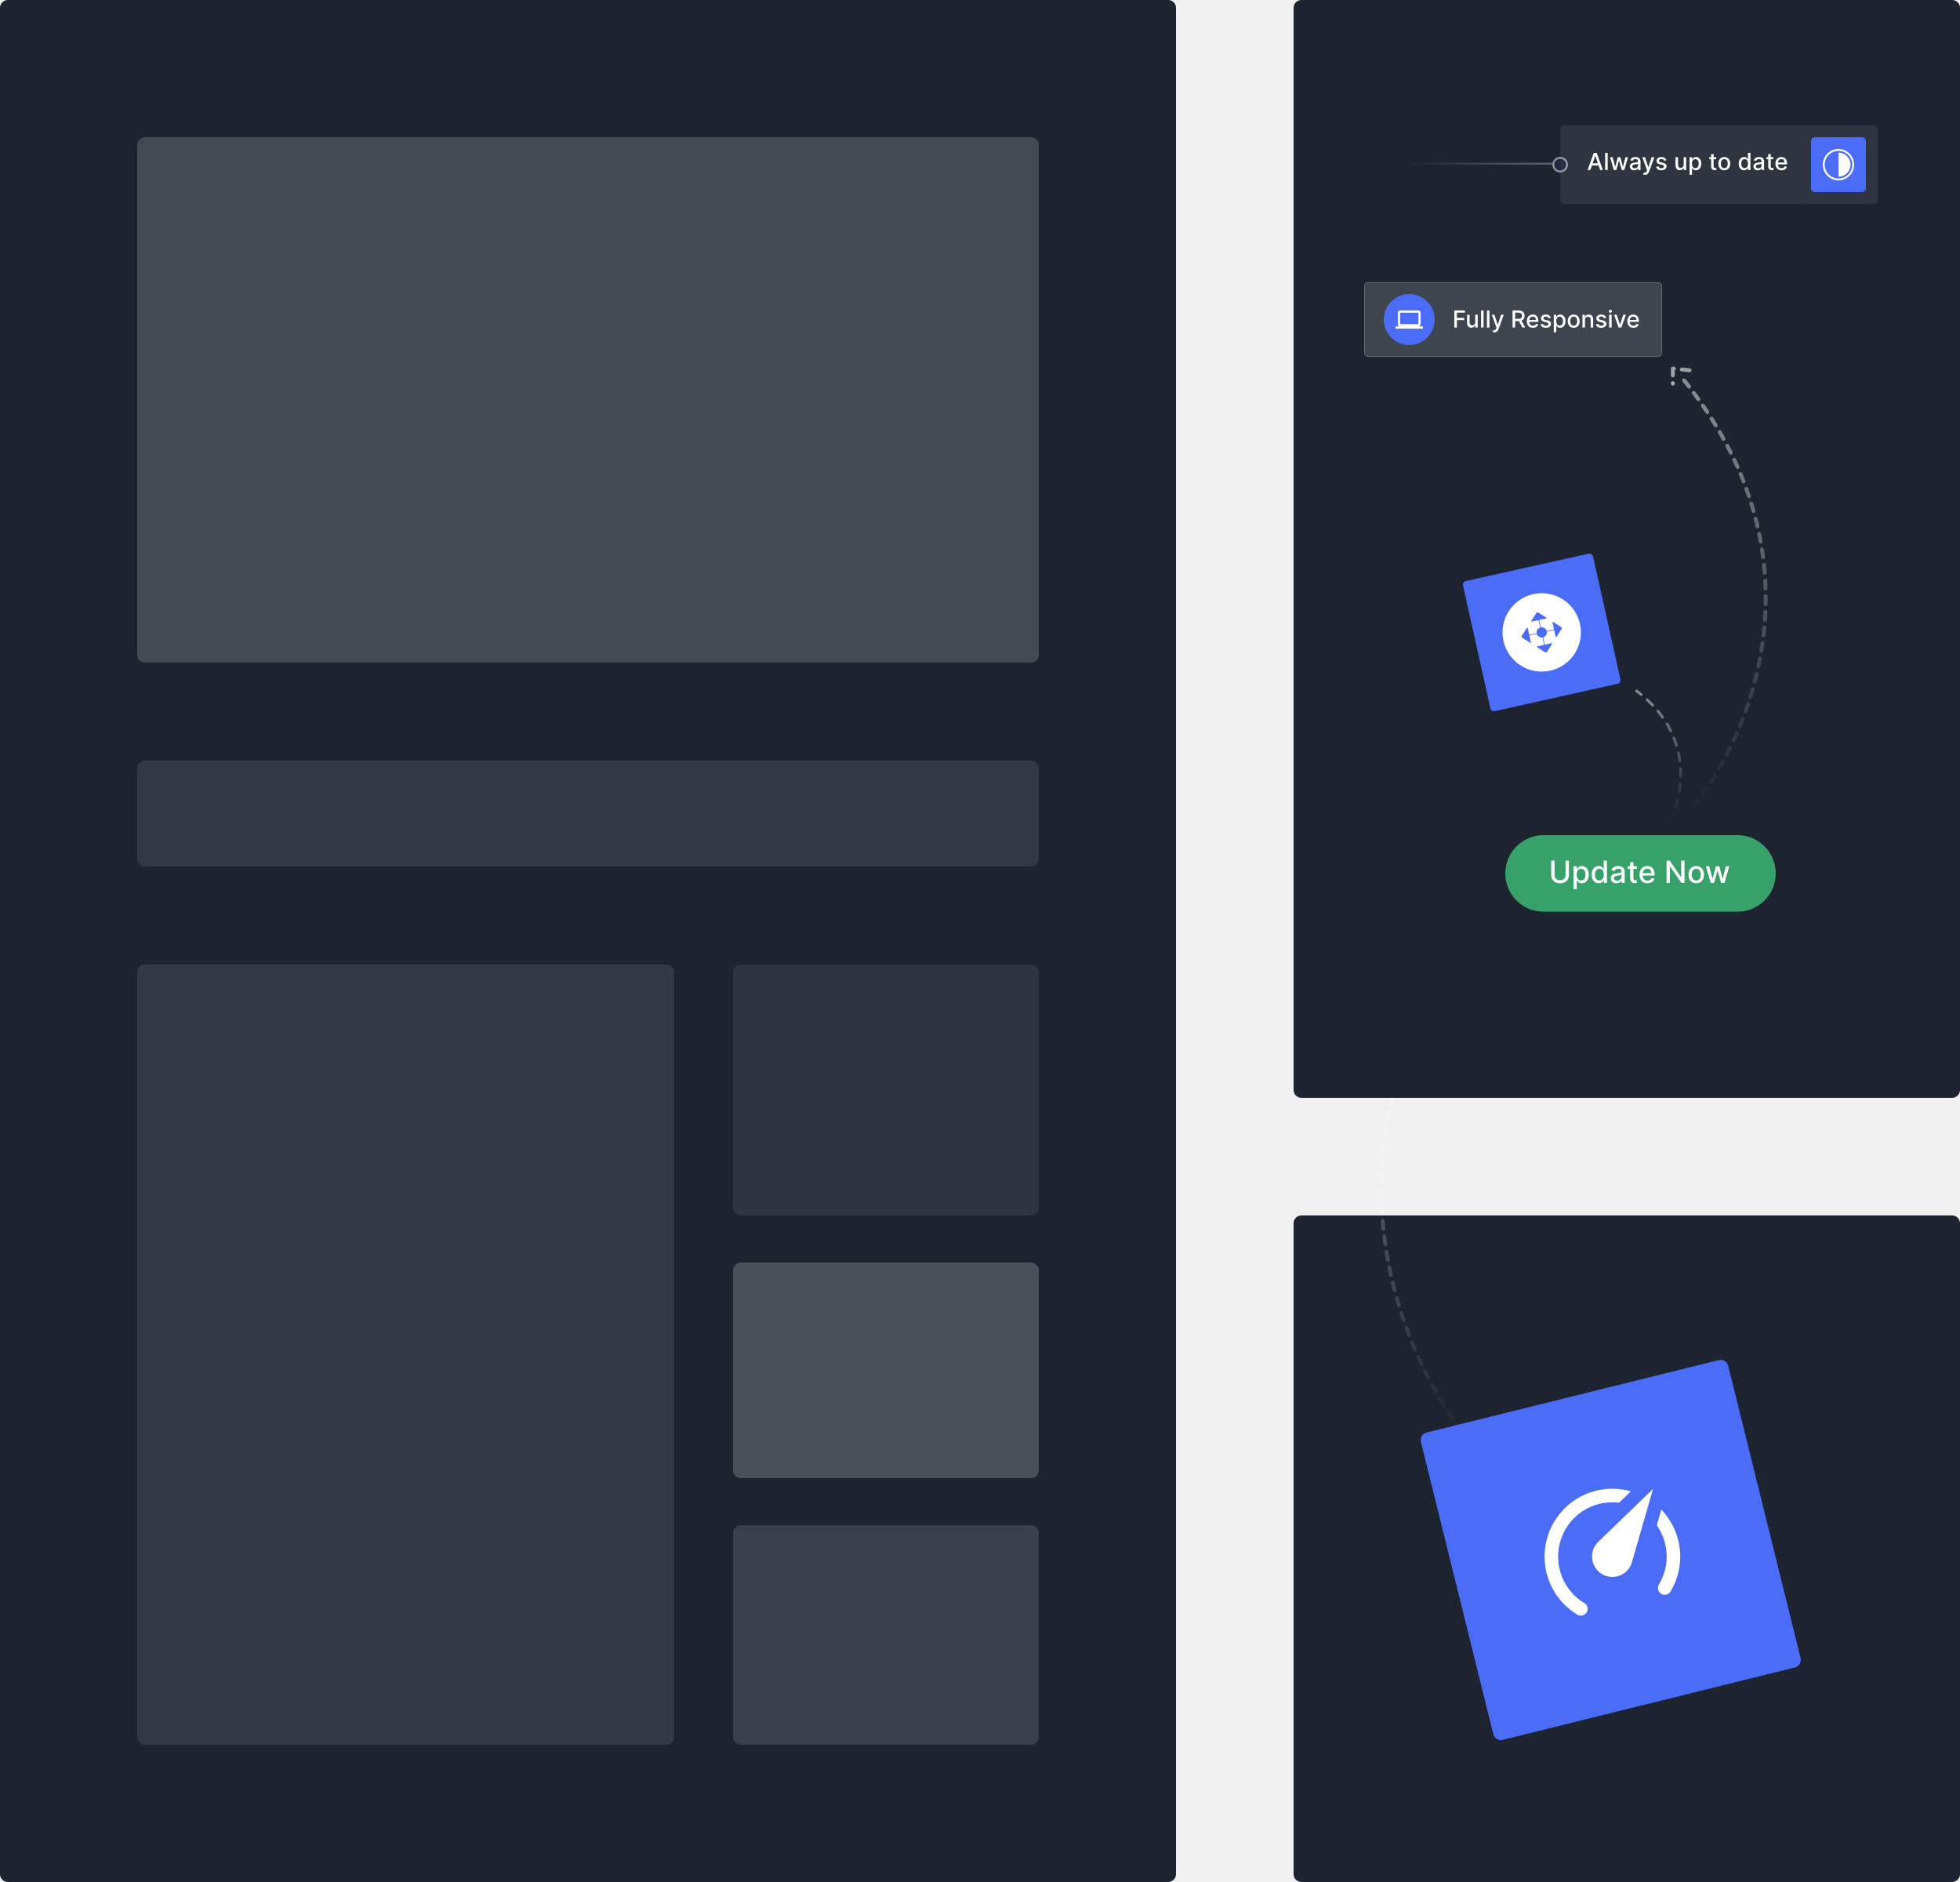
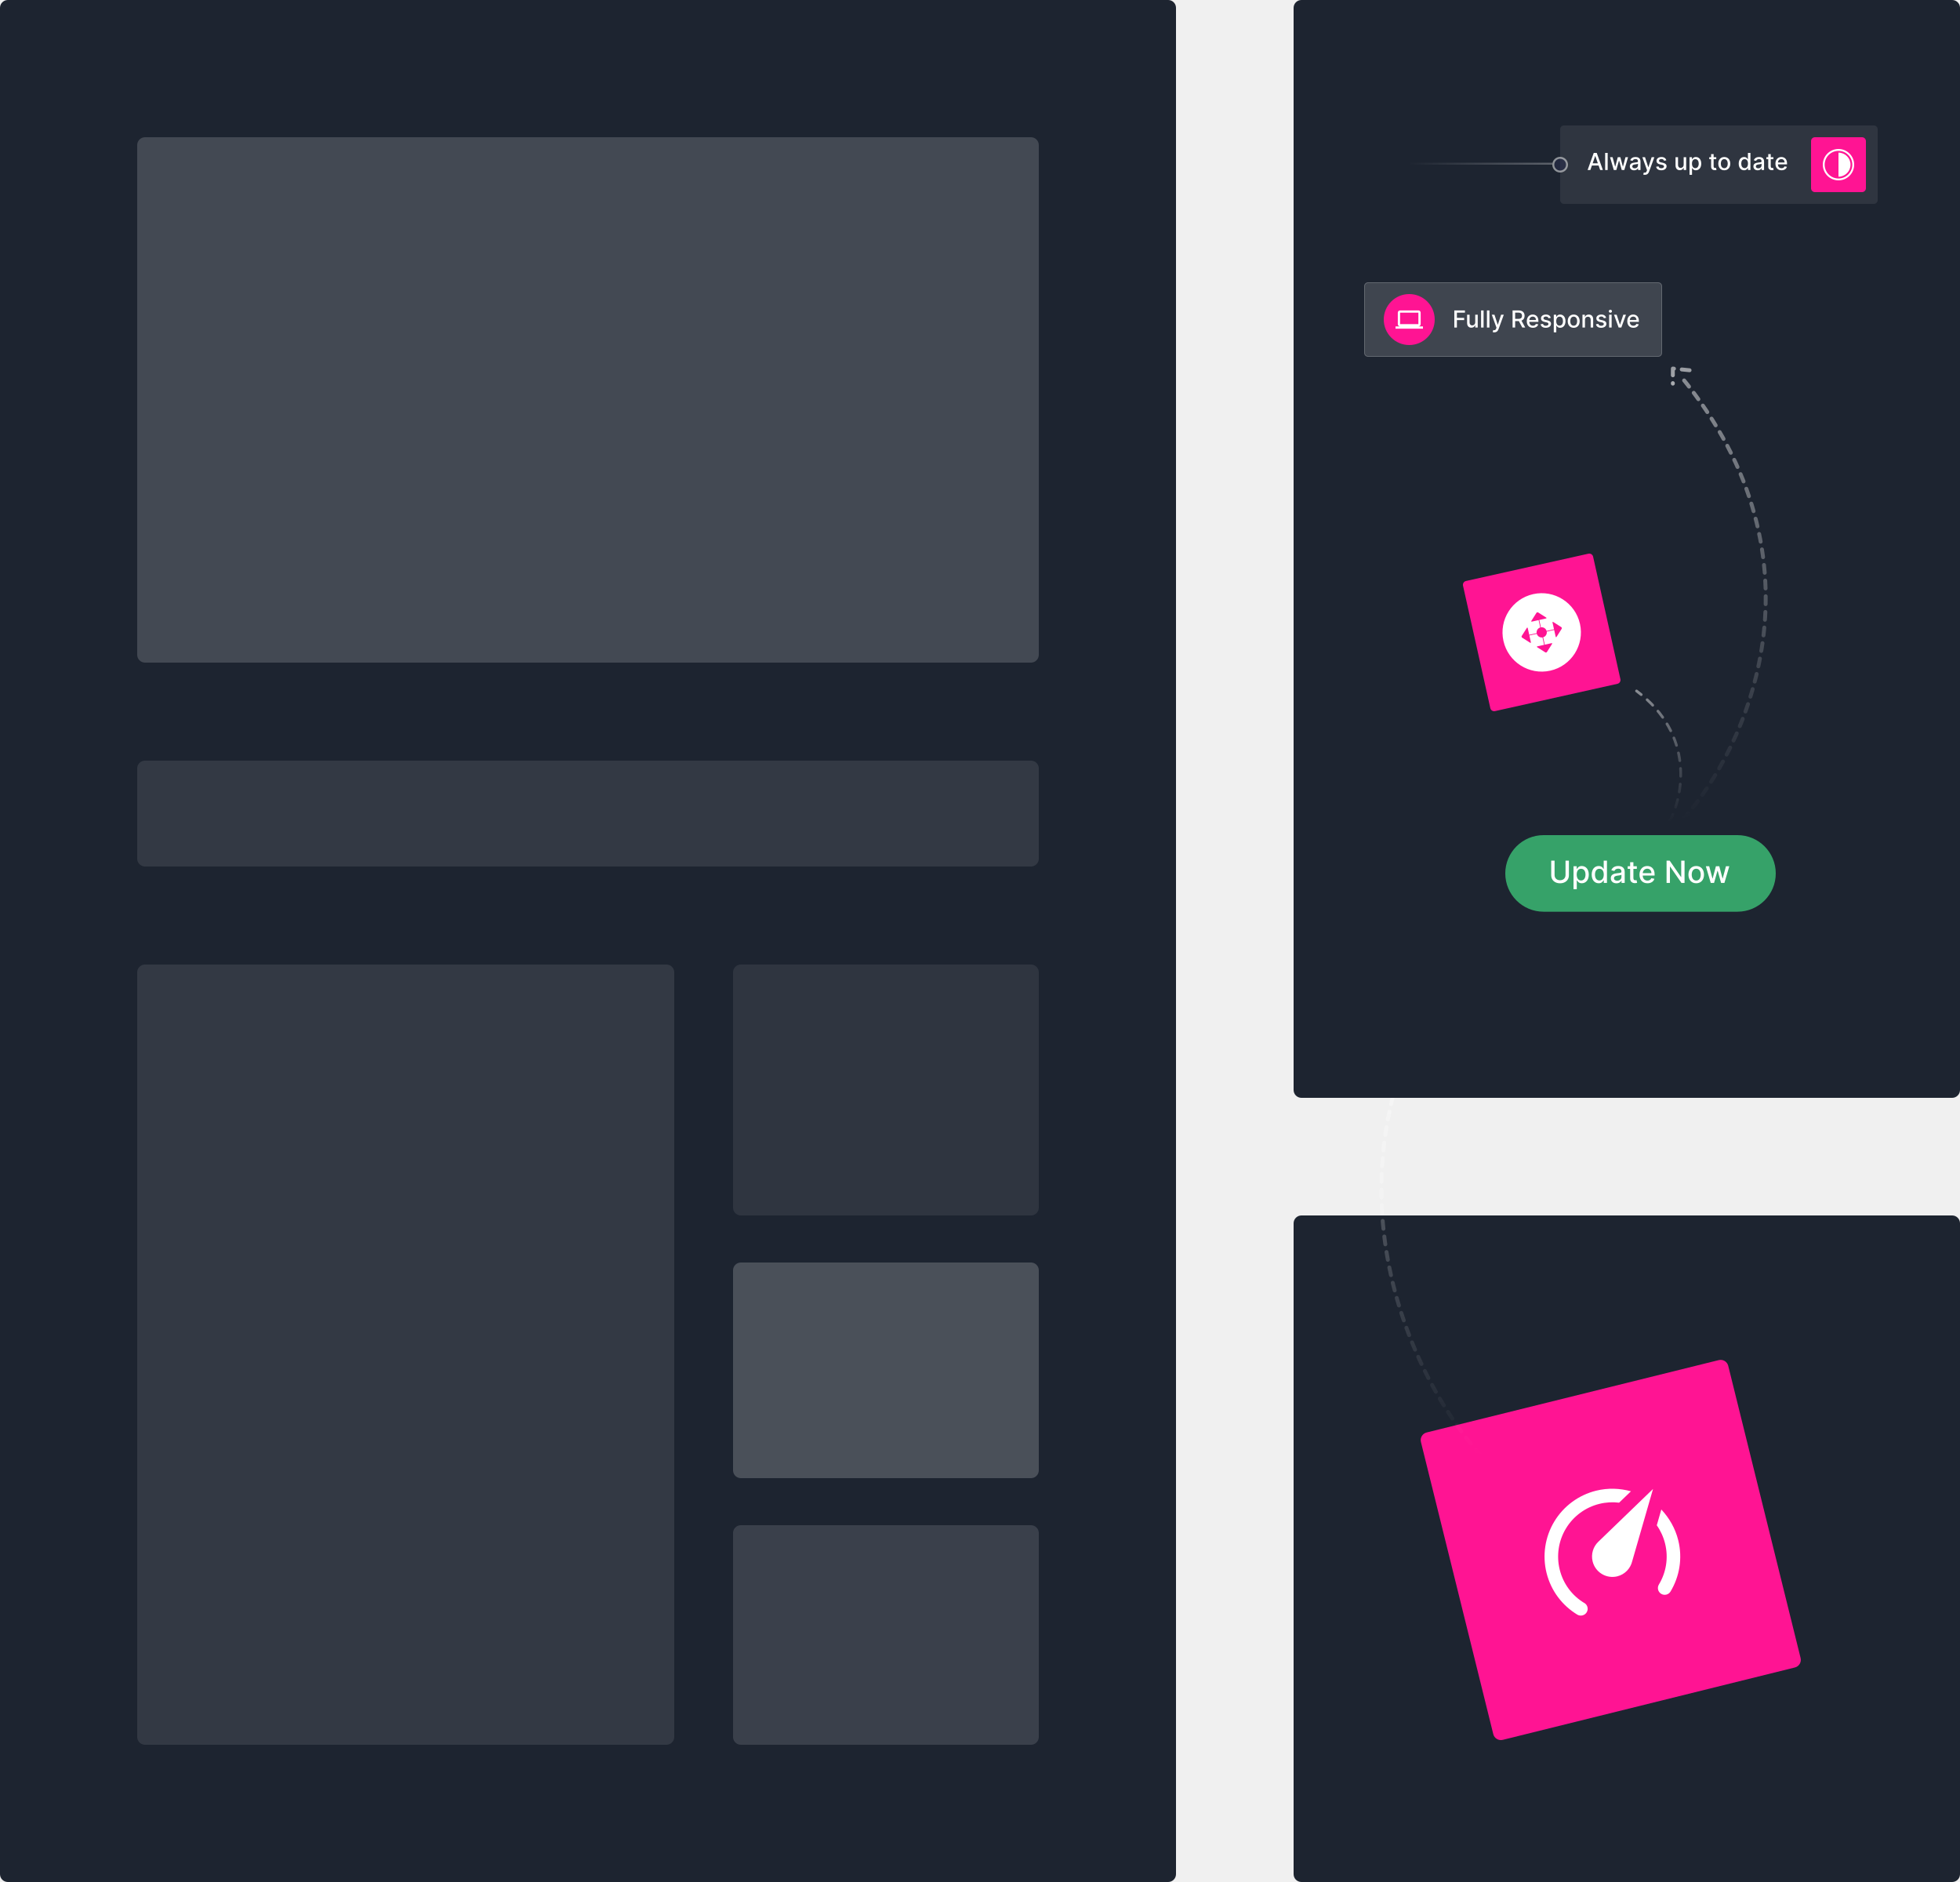
<svg xmlns="http://www.w3.org/2000/svg" width="500" height="480" viewBox="0 0 500 480" fill="none">
  <rect x="330" y="310" width="170" height="170" rx="2" fill="#1D2430" />
-   <rect x="362" y="365.831" width="80.765" height="80.765" rx="2" transform="rotate(-13.9128 362 365.831)" fill="#4A6CF7" />
+   <rect x="362" y="365.831" width="80.765" height="80.765" rx="2" transform="rotate(-13.9128 362 365.831)" fill="#FF1493" />
  <path d="M412.572 402.039C411.235 402.37 409.822 402.156 408.643 401.445C407.464 400.734 406.615 399.584 406.284 398.247C405.818 396.366 406.435 394.466 407.718 393.239L421.691 379.757L416.388 398.152C415.956 400.006 414.538 401.552 412.572 402.039ZM407.162 380.2C410.203 379.447 413.25 379.583 416.061 380.349L413.037 383.256C411.434 383.047 409.675 383.144 407.995 383.56C404.43 384.443 401.363 386.705 399.467 389.85C397.571 392.995 397.002 396.764 397.884 400.328C398.804 404.041 401.131 407.03 404.167 408.846L404.183 408.842C405.001 409.334 405.263 410.393 404.77 411.21C404.277 412.028 403.202 412.294 402.389 411.818C398.595 409.531 395.673 405.797 394.525 401.16C393.421 396.705 394.132 391.994 396.502 388.063C398.873 384.132 402.707 381.304 407.162 380.2ZM428.123 392.838C429.271 397.474 428.43 402.14 426.143 405.934C425.646 406.735 424.587 406.997 423.77 406.504C422.952 406.011 422.69 404.953 423.183 404.135C425.016 401.096 425.683 397.382 424.763 393.67C424.347 391.99 423.612 390.389 422.649 389.023L423.808 384.992C425.826 387.166 427.365 389.78 428.123 392.838Z" fill="white" />
  <rect width="300" height="480" rx="2" fill="#1D2430" />
  <rect x="35" y="35" width="230" height="134" rx="2" fill="white" fill-opacity="0.17" />
  <rect opacity="0.1" x="35" y="194" width="230" height="27" rx="2" fill="white" />
  <rect opacity="0.1" x="35" y="246" width="137" height="199" rx="2" fill="white" />
  <rect opacity="0.08" x="187" y="246" width="78" height="64" rx="2" fill="white" />
  <rect opacity="0.2" x="187" y="322" width="78" height="55" rx="2" fill="white" />
  <rect opacity="0.2" x="187" y="389" width="78" height="56" rx="2" fill="white" fill-opacity="0.65" />
  <path d="M377.795 371.295C358.482 349.772 331.574 292.451 378.448 235.357" stroke="url(#paint0_linear_50_445)" stroke-linecap="round" stroke-linejoin="round" stroke-dasharray="2 2" />
  <path d="M375.753 233.513L380.883 233V237.617" stroke="url(#paint1_linear_50_445)" stroke-linecap="round" stroke-linejoin="round" stroke-dasharray="2 2" />
  <rect x="330" width="170" height="280" rx="2" fill="#1D2430" />
  <rect x="384" y="213" width="69" height="19.528" rx="9.764" fill="#36A269" />
  <path d="M399.37 219.509V223.177C399.37 223.948 398.838 224.502 397.972 224.502C397.109 224.502 396.574 223.948 396.574 223.177V219.509H395.717V223.246C395.717 224.439 396.61 225.285 397.972 225.285C399.334 225.285 400.23 224.439 400.23 223.246V219.509H399.37Z" fill="white" />
  <path d="M401.41 226.788H402.239V224.527H402.289C402.439 224.799 402.744 225.274 403.521 225.274C404.553 225.274 405.302 224.447 405.302 223.068C405.302 221.687 404.541 220.874 403.512 220.874C402.722 220.874 402.436 221.357 402.289 221.62H402.22V220.93H401.41V226.788ZM402.222 223.06C402.222 222.17 402.611 221.579 403.335 221.579C404.087 221.579 404.464 222.214 404.464 223.06C404.464 223.914 404.075 224.566 403.335 224.566C402.622 224.566 402.222 223.956 402.222 223.06Z" fill="white" />
  <path d="M407.826 225.274C408.602 225.274 408.908 224.799 409.057 224.527H409.127V225.19H409.937V219.509H409.107V221.62H409.057C408.908 221.357 408.625 220.874 407.831 220.874C406.802 220.874 406.045 221.687 406.045 223.068C406.045 224.447 406.791 225.274 407.826 225.274ZM408.009 224.566C407.268 224.566 406.883 223.914 406.883 223.06C406.883 222.214 407.26 221.579 408.009 221.579C408.733 221.579 409.121 222.17 409.121 223.06C409.121 223.956 408.725 224.566 408.009 224.566Z" fill="white" />
  <path d="M412.36 225.285C413.065 225.285 413.462 224.927 413.62 224.608H413.653V225.19H414.463V222.361C414.463 221.121 413.487 220.874 412.81 220.874C412.039 220.874 411.329 221.185 411.051 221.962L411.831 222.139C411.953 221.837 412.263 221.545 412.821 221.545C413.356 221.545 413.631 221.826 413.631 222.308V222.328C413.631 222.63 413.32 222.624 412.555 222.713C411.747 222.808 410.921 223.018 410.921 223.986C410.921 224.824 411.55 225.285 412.36 225.285ZM412.541 224.619C412.072 224.619 411.734 224.408 411.734 223.998C411.734 223.554 412.127 223.396 412.607 223.332C412.876 223.296 413.514 223.224 413.634 223.104V223.654C413.634 224.158 413.231 224.619 412.541 224.619Z" fill="white" />
  <path d="M417.557 220.93H416.683V219.909H415.853V220.93H415.229V221.595H415.853V224.111C415.851 224.885 416.442 225.26 417.096 225.246C417.36 225.243 417.537 225.193 417.634 225.157L417.485 224.472C417.429 224.483 417.326 224.508 417.193 224.508C416.924 224.508 416.683 224.419 416.683 223.939V221.595H417.557V220.93Z" fill="white" />
  <path d="M420.265 225.276C421.194 225.276 421.851 224.819 422.04 224.125L421.255 223.984C421.105 224.386 420.745 224.591 420.273 224.591C419.563 224.591 419.086 224.131 419.064 223.31H422.093V223.016C422.093 221.476 421.172 220.874 420.206 220.874C419.019 220.874 418.237 221.778 418.237 223.088C418.237 224.411 419.008 225.276 420.265 225.276ZM419.066 222.688C419.1 222.084 419.538 221.559 420.212 221.559C420.856 221.559 421.277 222.036 421.28 222.688H419.066Z" fill="white" />
  <path d="M429.732 219.509H428.883V223.681H428.83L425.94 219.509H425.147V225.19H426.004V221.024H426.057L428.944 225.19H429.732V219.509Z" fill="white" />
  <path d="M432.71 225.276C433.912 225.276 434.697 224.397 434.697 223.079C434.697 221.753 433.912 220.874 432.71 220.874C431.509 220.874 430.724 221.753 430.724 223.079C430.724 224.397 431.509 225.276 432.71 225.276ZM432.713 224.58C431.928 224.58 431.562 223.895 431.562 223.077C431.562 222.261 431.928 221.568 432.713 221.568C433.493 221.568 433.859 222.261 433.859 223.077C433.859 223.895 433.493 224.58 432.713 224.58Z" fill="white" />
  <path d="M436.416 225.19H437.26L438.125 222.114H438.189L439.054 225.19H439.9L441.151 220.93H440.294L439.465 224.045H439.423L438.591 220.93H437.734L436.896 224.059H436.855L436.02 220.93H435.163L436.416 225.19Z" fill="white" />
  <path d="M429.313 209C445.373 191.102 467.749 143.437 428.77 95.96" stroke="url(#paint2_linear_50_445)" stroke-linecap="round" stroke-linejoin="round" stroke-dasharray="2 2" />
  <path d="M431.011 94.427L426.746 94V97.839" stroke="url(#paint3_linear_50_445)" stroke-linecap="round" stroke-linejoin="round" stroke-dasharray="2 2" />
  <path d="M425.919 209.552C429.35 203.094 432.466 187.389 417.488 176.228" stroke="url(#paint4_linear_50_445)" stroke-width="0.7" stroke-linecap="round" stroke-linejoin="round" stroke-dasharray="2 2" />
  <rect x="348" y="72" width="76" height="19" rx="1" fill="white" fill-opacity="0.15" />
  <rect x="348.1" y="72.1" width="75.8" height="18.8" rx="0.9" stroke="white" stroke-opacity="0.19" stroke-width="0.2" />
  <path d="M371 83.538H371.658V81.636H373.512V81.071H371.658V79.742H373.706V79.175H371V83.538Z" fill="white" />
  <path d="M376.333 82.181C376.335 82.737 375.921 83.001 375.563 83.001C375.169 83.001 374.896 82.716 374.896 82.271V80.266H374.259V82.347C374.259 83.159 374.705 83.581 375.333 83.581C375.825 83.581 376.16 83.321 376.311 82.972H376.345V83.538H376.972V80.266H376.333V82.181Z" fill="white" />
  <path d="M378.465 79.175H377.828V83.538H378.465V79.175Z" fill="white" />
  <path d="M379.959 79.175H379.322V83.538H379.959V79.175Z" fill="white" />
  <path d="M381.219 84.766C381.745 84.766 382.077 84.491 382.267 83.975L383.62 80.272L382.932 80.266L382.103 82.805H382.069L381.24 80.266H380.558L381.756 83.581L381.677 83.798C381.515 84.233 381.287 84.269 380.938 84.173L380.784 84.695C380.861 84.729 381.027 84.766 381.219 84.766Z" fill="white" />
  <path d="M385.859 83.538H386.518V81.887H387.413C387.428 81.887 387.44 81.887 387.455 81.887L388.342 83.538H389.092L388.124 81.772C388.659 81.574 388.925 81.129 388.925 80.543C388.925 79.739 388.427 79.175 387.415 79.175H385.859V83.538ZM386.518 81.32V79.739H387.344C387.994 79.739 388.263 80.048 388.263 80.543C388.263 81.035 387.994 81.32 387.353 81.32H386.518Z" fill="white" />
  <path d="M391.045 83.604C391.759 83.604 392.264 83.253 392.409 82.72L391.806 82.612C391.691 82.921 391.414 83.078 391.051 83.078C390.506 83.078 390.139 82.724 390.122 82.094H392.449V81.868C392.449 80.685 391.742 80.223 391 80.223C390.088 80.223 389.487 80.918 389.487 81.923C389.487 82.94 390.08 83.604 391.045 83.604ZM390.124 81.617C390.15 81.152 390.487 80.749 391.004 80.749C391.499 80.749 391.823 81.116 391.825 81.617H390.124Z" fill="white" />
  <path d="M395.608 81.065C395.476 80.555 395.078 80.223 394.37 80.223C393.631 80.223 393.107 80.613 393.107 81.192C393.107 81.657 393.388 81.966 394.002 82.102L394.556 82.224C394.871 82.294 395.018 82.435 395.018 82.639C395.018 82.893 394.748 83.091 394.33 83.091C393.949 83.091 393.703 82.927 393.627 82.605L393.011 82.699C393.118 83.278 393.599 83.604 394.334 83.604C395.125 83.604 395.672 83.185 395.672 82.592C395.672 82.13 395.378 81.844 394.777 81.706L394.257 81.587C393.897 81.501 393.742 81.38 393.744 81.158C393.742 80.907 394.015 80.728 394.377 80.728C394.773 80.728 394.956 80.947 395.031 81.167L395.608 81.065Z" fill="white" />
  <path d="M396.373 84.766H397.01V83.029H397.048C397.163 83.238 397.398 83.602 397.994 83.602C398.787 83.602 399.362 82.967 399.362 81.908C399.362 80.847 398.778 80.223 397.988 80.223C397.381 80.223 397.161 80.594 397.048 80.796H396.995V80.266H396.373V84.766ZM396.997 81.902C396.997 81.218 397.295 80.764 397.851 80.764C398.429 80.764 398.719 81.252 398.719 81.902C398.719 82.558 398.42 83.059 397.851 83.059C397.304 83.059 396.997 82.59 396.997 81.902Z" fill="white" />
  <path d="M401.454 83.604C402.377 83.604 402.98 82.929 402.98 81.917C402.98 80.898 402.377 80.223 401.454 80.223C400.532 80.223 399.929 80.898 399.929 81.917C399.929 82.929 400.532 83.604 401.454 83.604ZM401.456 83.07C400.854 83.07 400.572 82.543 400.572 81.915C400.572 81.288 400.854 80.756 401.456 80.756C402.055 80.756 402.336 81.288 402.336 81.915C402.336 82.543 402.055 83.07 401.456 83.07Z" fill="white" />
  <path d="M404.328 81.595C404.328 81.073 404.648 80.775 405.091 80.775C405.523 80.775 405.786 81.058 405.786 81.533V83.538H406.423V81.457C406.423 80.647 405.977 80.223 405.308 80.223C404.816 80.223 404.494 80.451 404.343 80.798H404.303V80.266H403.691V83.538H404.328V81.595Z" fill="white" />
  <path d="M409.729 81.065C409.597 80.555 409.199 80.223 408.491 80.223C407.752 80.223 407.228 80.613 407.228 81.192C407.228 81.657 407.509 81.966 408.123 82.102L408.677 82.224C408.992 82.294 409.139 82.435 409.139 82.639C409.139 82.893 408.869 83.091 408.451 83.091C408.07 83.091 407.825 82.927 407.748 82.605L407.132 82.699C407.239 83.278 407.72 83.604 408.455 83.604C409.246 83.604 409.793 83.185 409.793 82.592C409.793 82.13 409.499 81.844 408.898 81.706L408.379 81.587C408.018 81.501 407.863 81.38 407.865 81.158C407.863 80.907 408.136 80.728 408.498 80.728C408.894 80.728 409.077 80.947 409.152 81.167L409.729 81.065Z" fill="white" />
  <path d="M410.494 83.538H411.131V80.266H410.494V83.538ZM410.816 79.761C411.035 79.761 411.218 79.59 411.218 79.381C411.218 79.173 411.035 79 410.816 79C410.594 79 410.413 79.173 410.413 79.381C410.413 79.59 410.594 79.761 410.816 79.761Z" fill="white" />
  <path d="M414.788 80.266H414.104L413.277 82.784H413.243L412.414 80.266H411.73L412.919 83.538H413.601L414.788 80.266Z" fill="white" />
  <path d="M416.68 83.604C417.393 83.604 417.898 83.253 418.043 82.72L417.44 82.612C417.325 82.921 417.048 83.078 416.686 83.078C416.141 83.078 415.774 82.724 415.757 82.094H418.084V81.868C418.084 80.685 417.376 80.223 416.635 80.223C415.723 80.223 415.122 80.918 415.122 81.923C415.122 82.94 415.714 83.604 416.68 83.604ZM415.759 81.617C415.785 81.152 416.121 80.749 416.639 80.749C417.134 80.749 417.457 81.116 417.46 81.617H415.759Z" fill="white" />
-   <circle cx="359.5" cy="81.5" r="6.5" fill="#4A6CF7" />
+   <circle cx="359.5" cy="81.5" r="6.5" fill="#FF1493" />
  <path d="M357.167 79.75H361.833V82.667H357.167V79.75ZM361.833 83.25C361.988 83.25 362.136 83.189 362.246 83.079C362.355 82.97 362.417 82.821 362.417 82.667V79.75C362.417 79.426 362.154 79.167 361.833 79.167H357.167C356.843 79.167 356.583 79.426 356.583 79.75V82.667C356.583 82.821 356.645 82.97 356.754 83.079C356.864 83.189 357.012 83.25 357.167 83.25H356V83.833H363V83.25H361.833Z" fill="white" />
-   <rect x="373" y="148.4" width="34" height="34" rx="1" transform="rotate(-12.5713 373 148.4)" fill="#4A6CF7" />
+   <rect x="373" y="148.4" width="34" height="34" rx="1" transform="rotate(-12.5713 373 148.4)" fill="#FF1493" />
  <circle cx="393.293" cy="161.293" r="10" transform="rotate(-12.5713 393.293 161.293)" fill="white" />
  <g clip-path="url(#clip0_50_445)">
-     <path d="M398.281 159.94L396.256 158.654C396.106 158.558 396.015 158.621 396.054 158.796L396.433 160.496L394.539 160.919C394.355 160.293 393.738 159.901 393.094 160L392.675 158.119L394.375 157.74C394.55 157.701 394.569 157.593 394.418 157.497L392.393 156.21C392.242 156.115 392.043 156.159 391.948 156.309L390.661 158.335C390.565 158.485 390.629 158.576 390.803 158.537L392.504 158.158L392.923 160.037C392.298 160.222 391.905 160.838 392.005 161.483L390.111 161.905L389.732 160.206C389.693 160.031 389.584 160.012 389.489 160.163L388.202 162.188C388.106 162.338 388.151 162.538 388.301 162.633L390.326 163.92C390.477 164.015 390.567 163.952 390.528 163.778L390.149 162.076L392.04 161.654C392.225 162.279 392.842 162.672 393.486 162.572L393.908 164.464L392.208 164.843C392.034 164.882 392.015 164.991 392.165 165.086L394.191 166.373C394.341 166.468 394.54 166.424 394.636 166.274L395.923 164.248C396.018 164.098 395.955 164.007 395.78 164.046L394.082 164.425L393.661 162.536C394.286 162.351 394.678 161.735 394.579 161.091L396.471 160.669L396.85 162.369C396.889 162.544 396.997 162.563 397.093 162.412L398.38 160.387C398.476 160.236 398.432 160.036 398.281 159.94Z" fill="#4A6CF7" />
+     <path d="M398.281 159.94L396.256 158.654C396.106 158.558 396.015 158.621 396.054 158.796L396.433 160.496L394.539 160.919C394.355 160.293 393.738 159.901 393.094 160L392.675 158.119L394.375 157.74C394.55 157.701 394.569 157.593 394.418 157.497L392.393 156.21C392.242 156.115 392.043 156.159 391.948 156.309L390.661 158.335C390.565 158.485 390.629 158.576 390.803 158.537L392.504 158.158L392.923 160.037C392.298 160.222 391.905 160.838 392.005 161.483L390.111 161.905L389.732 160.206C389.693 160.031 389.584 160.012 389.489 160.163L388.202 162.188C388.106 162.338 388.151 162.538 388.301 162.633L390.326 163.92C390.477 164.015 390.567 163.952 390.528 163.778L390.149 162.076L392.04 161.654C392.225 162.279 392.842 162.672 393.486 162.572L393.908 164.464L392.208 164.843C392.034 164.882 392.015 164.991 392.165 165.086L394.191 166.373C394.341 166.468 394.54 166.424 394.636 166.274L395.923 164.248C396.018 164.098 395.955 164.007 395.78 164.046L394.082 164.425L393.661 162.536C394.286 162.351 394.678 161.735 394.579 161.091L396.471 160.669L396.85 162.369C396.889 162.544 396.997 162.563 397.093 162.412L398.38 160.387C398.476 160.236 398.432 160.036 398.281 159.94Z" fill="#FF1493" />
  </g>
  <g opacity="0.08">
    <rect x="398" y="32" width="81" height="20" rx="1" fill="white" />
    <rect x="398.1" y="32.1" width="80.8" height="19.8" rx="0.9" stroke="white" stroke-opacity="0.19" stroke-width="0.2" />
  </g>
-   <rect x="462" y="35" width="14" height="14" rx="1" fill="#4A6CF7" />
+   <rect x="462" y="35" width="14" height="14" rx="1" fill="#FF1493" />
  <path d="M468.998 38C466.791 38 465 39.791 465 41.998C465 44.209 466.791 46 468.998 46C471.209 46 473 44.209 473 41.998C473 39.791 471.209 38 468.998 38ZM469 45.524C467.054 45.524 465.476 43.946 465.476 42C465.476 40.054 467.054 38.476 469 38.476C470.946 38.476 472.524 40.054 472.524 42C472.524 43.946 470.946 45.524 469 45.524ZM469 38.928V45.069C470.694 45.069 472.071 43.692 472.071 41.998C472.071 40.308 470.694 38.928 469 38.928Z" fill="white" />
  <path d="M405.699 43.364L406.099 42.209H407.804L408.202 43.364H408.901L407.331 39H406.57L405 43.364H405.699ZM406.291 41.655L406.935 39.793H406.969L407.612 41.655H406.291Z" fill="white" />
  <path d="M410.117 39H409.48V43.364H410.117V39Z" fill="white" />
  <path d="M411.684 43.364H412.332L412.996 41.001H413.045L413.71 43.364H414.36L415.321 40.091H414.663L414.026 42.484H413.994L413.354 40.091H412.696L412.053 42.494H412.021L411.379 40.091H410.721L411.684 43.364Z" fill="white" />
  <path d="M416.878 43.436C417.419 43.436 417.724 43.161 417.845 42.916H417.871V43.364H418.493V41.19C418.493 40.238 417.743 40.048 417.223 40.048C416.631 40.048 416.085 40.287 415.872 40.883L416.471 41.02C416.565 40.788 416.803 40.564 417.232 40.564C417.643 40.564 417.854 40.779 417.854 41.15V41.165C417.854 41.397 417.615 41.393 417.027 41.461C416.407 41.533 415.772 41.695 415.772 42.439C415.772 43.082 416.256 43.436 416.878 43.436ZM417.017 42.925C416.656 42.925 416.396 42.763 416.396 42.447C416.396 42.106 416.699 41.985 417.068 41.936C417.274 41.908 417.764 41.853 417.856 41.761V42.183C417.856 42.571 417.547 42.925 417.017 42.925Z" fill="white" />
  <path d="M419.627 44.591C420.153 44.591 420.486 44.316 420.675 43.8L422.028 40.097L421.34 40.091L420.511 42.631H420.477L419.648 40.091H418.967L420.164 43.406L420.085 43.624C419.923 44.058 419.695 44.094 419.346 43.999L419.192 44.521C419.269 44.555 419.435 44.591 419.627 44.591Z" fill="white" />
  <path d="M425.081 40.89C424.949 40.381 424.551 40.048 423.843 40.048C423.104 40.048 422.58 40.438 422.58 41.018C422.58 41.482 422.861 41.791 423.475 41.928L424.029 42.049C424.344 42.119 424.491 42.26 424.491 42.465C424.491 42.718 424.22 42.916 423.803 42.916C423.421 42.916 423.176 42.752 423.1 42.43L422.484 42.524C422.59 43.104 423.072 43.43 423.807 43.43C424.597 43.43 425.145 43.01 425.145 42.418C425.145 41.955 424.851 41.67 424.25 41.531L423.73 41.412C423.37 41.327 423.215 41.205 423.217 40.984C423.215 40.732 423.487 40.553 423.85 40.553C424.246 40.553 424.429 40.773 424.504 40.992L425.081 40.89Z" fill="white" />
  <path d="M429.507 42.006C429.509 42.562 429.095 42.827 428.737 42.827C428.343 42.827 428.07 42.541 428.07 42.096V40.091H427.433V42.173C427.433 42.984 427.879 43.406 428.507 43.406C428.999 43.406 429.334 43.146 429.485 42.797H429.519V43.364H430.146V40.091H429.507V42.006Z" fill="white" />
  <path d="M431.002 44.591H431.639V42.854H431.677C431.792 43.063 432.027 43.428 432.623 43.428C433.416 43.428 433.991 42.793 433.991 41.734C433.991 40.673 433.407 40.048 432.617 40.048C432.01 40.048 431.79 40.419 431.677 40.621H431.624V40.091H431.002V44.591ZM431.626 41.727C431.626 41.043 431.924 40.59 432.48 40.59C433.058 40.59 433.348 41.077 433.348 41.727C433.348 42.383 433.049 42.884 432.48 42.884C431.933 42.884 431.626 42.416 431.626 41.727Z" fill="white" />
  <path d="M437.82 40.091H437.149V39.307H436.512V40.091H436.033V40.602H436.512V42.535C436.51 43.129 436.964 43.417 437.467 43.406C437.669 43.404 437.806 43.366 437.88 43.338L437.765 42.812C437.722 42.82 437.644 42.84 437.541 42.84C437.335 42.84 437.149 42.771 437.149 42.403V40.602H437.82V40.091Z" fill="white" />
  <path d="M439.869 43.43C440.791 43.43 441.394 42.754 441.394 41.742C441.394 40.724 440.791 40.048 439.869 40.048C438.946 40.048 438.343 40.724 438.343 41.742C438.343 42.754 438.946 43.43 439.869 43.43ZM439.871 42.895C439.268 42.895 438.987 42.369 438.987 41.74C438.987 41.114 439.268 40.581 439.871 40.581C440.469 40.581 440.751 41.114 440.751 41.74C440.751 42.369 440.469 42.895 439.871 42.895Z" fill="white" />
  <path d="M444.918 43.428C445.515 43.428 445.749 43.063 445.864 42.854H445.918V43.364H446.54V39H445.903V40.621H445.864C445.749 40.419 445.532 40.048 444.923 40.048C444.132 40.048 443.55 40.673 443.55 41.734C443.55 42.793 444.124 43.428 444.918 43.428ZM445.059 42.884C444.49 42.884 444.194 42.383 444.194 41.727C444.194 41.077 444.484 40.59 445.059 40.59C445.615 40.59 445.913 41.043 445.913 41.727C445.913 42.416 445.609 42.884 445.059 42.884Z" fill="white" />
  <path d="M448.401 43.436C448.943 43.436 449.247 43.161 449.369 42.916H449.394V43.364H450.017V41.19C450.017 40.238 449.267 40.048 448.747 40.048C448.154 40.048 447.609 40.287 447.396 40.883L447.994 41.02C448.088 40.788 448.327 40.564 448.755 40.564C449.166 40.564 449.377 40.779 449.377 41.15V41.165C449.377 41.397 449.139 41.393 448.551 41.461C447.931 41.533 447.296 41.695 447.296 42.439C447.296 43.082 447.779 43.436 448.401 43.436ZM448.54 42.925C448.18 42.925 447.92 42.763 447.92 42.447C447.92 42.106 448.222 41.985 448.591 41.936C448.798 41.908 449.288 41.853 449.379 41.761V42.183C449.379 42.571 449.07 42.925 448.54 42.925Z" fill="white" />
  <path d="M452.393 40.091H451.722V39.307H451.085V40.091H450.605V40.602H451.085V42.535C451.082 43.129 451.536 43.417 452.039 43.406C452.241 43.404 452.378 43.366 452.452 43.338L452.337 42.812C452.295 42.82 452.216 42.84 452.114 42.84C451.907 42.84 451.722 42.771 451.722 42.403V40.602H452.393V40.091Z" fill="white" />
  <path d="M454.473 43.43C455.187 43.43 455.692 43.078 455.836 42.545L455.233 42.437C455.118 42.746 454.841 42.903 454.479 42.903C453.934 42.903 453.567 42.55 453.55 41.919H455.877V41.693C455.877 40.511 455.17 40.048 454.428 40.048C453.516 40.048 452.915 40.743 452.915 41.749C452.915 42.765 453.508 43.43 454.473 43.43ZM453.552 41.442C453.578 40.977 453.915 40.575 454.432 40.575C454.927 40.575 455.251 40.941 455.253 41.442H453.552Z" fill="white" />
  <circle opacity="0.5" cx="398" cy="42" r="1.75" fill="#282C4D" stroke="white" stroke-width="0.5" />
  <line x1="347" y1="41.75" x2="396" y2="41.75" stroke="url(#paint5_linear_50_445)" stroke-width="0.5" />
  <defs>
    <linearGradient id="paint0_linear_50_445" x1="374.3" y1="234.975" x2="361.897" y2="369.833" gradientUnits="userSpaceOnUse">
      <stop stop-color="white" stop-opacity="0.48" />
      <stop offset="1" stop-color="white" stop-opacity="0" />
    </linearGradient>
    <linearGradient id="paint1_linear_50_445" x1="378.318" y1="233" x2="378.318" y2="237.617" gradientUnits="userSpaceOnUse">
      <stop stop-color="white" stop-opacity="0.55" />
      <stop offset="1" stop-color="white" stop-opacity="0.62" />
    </linearGradient>
    <linearGradient id="paint2_linear_50_445" x1="432.22" y1="95.642" x2="442.533" y2="207.784" gradientUnits="userSpaceOnUse">
      <stop stop-color="white" stop-opacity="0.48" />
      <stop offset="1" stop-color="white" stop-opacity="0" />
    </linearGradient>
    <linearGradient id="paint3_linear_50_445" x1="428.878" y1="94" x2="428.878" y2="97.839" gradientUnits="userSpaceOnUse">
      <stop stop-color="white" stop-opacity="0.55" />
      <stop offset="1" stop-color="white" stop-opacity="0.62" />
    </linearGradient>
    <linearGradient id="paint4_linear_50_445" x1="418.483" y1="175.882" x2="429.732" y2="208.225" gradientUnits="userSpaceOnUse">
      <stop stop-color="white" stop-opacity="0.48" />
      <stop offset="1" stop-color="white" stop-opacity="0" />
    </linearGradient>
    <linearGradient id="paint5_linear_50_445" x1="396" y1="42" x2="359.25" y2="42" gradientUnits="userSpaceOnUse">
      <stop stop-color="white" stop-opacity="0.28" />
      <stop offset="1" stop-color="white" stop-opacity="0" />
    </linearGradient>
    <clipPath id="clip0_50_445">
      <rect width="12" height="12" fill="white" transform="translate(386.13 156.742) rotate(-12.5713)" />
    </clipPath>
  </defs>
</svg>
